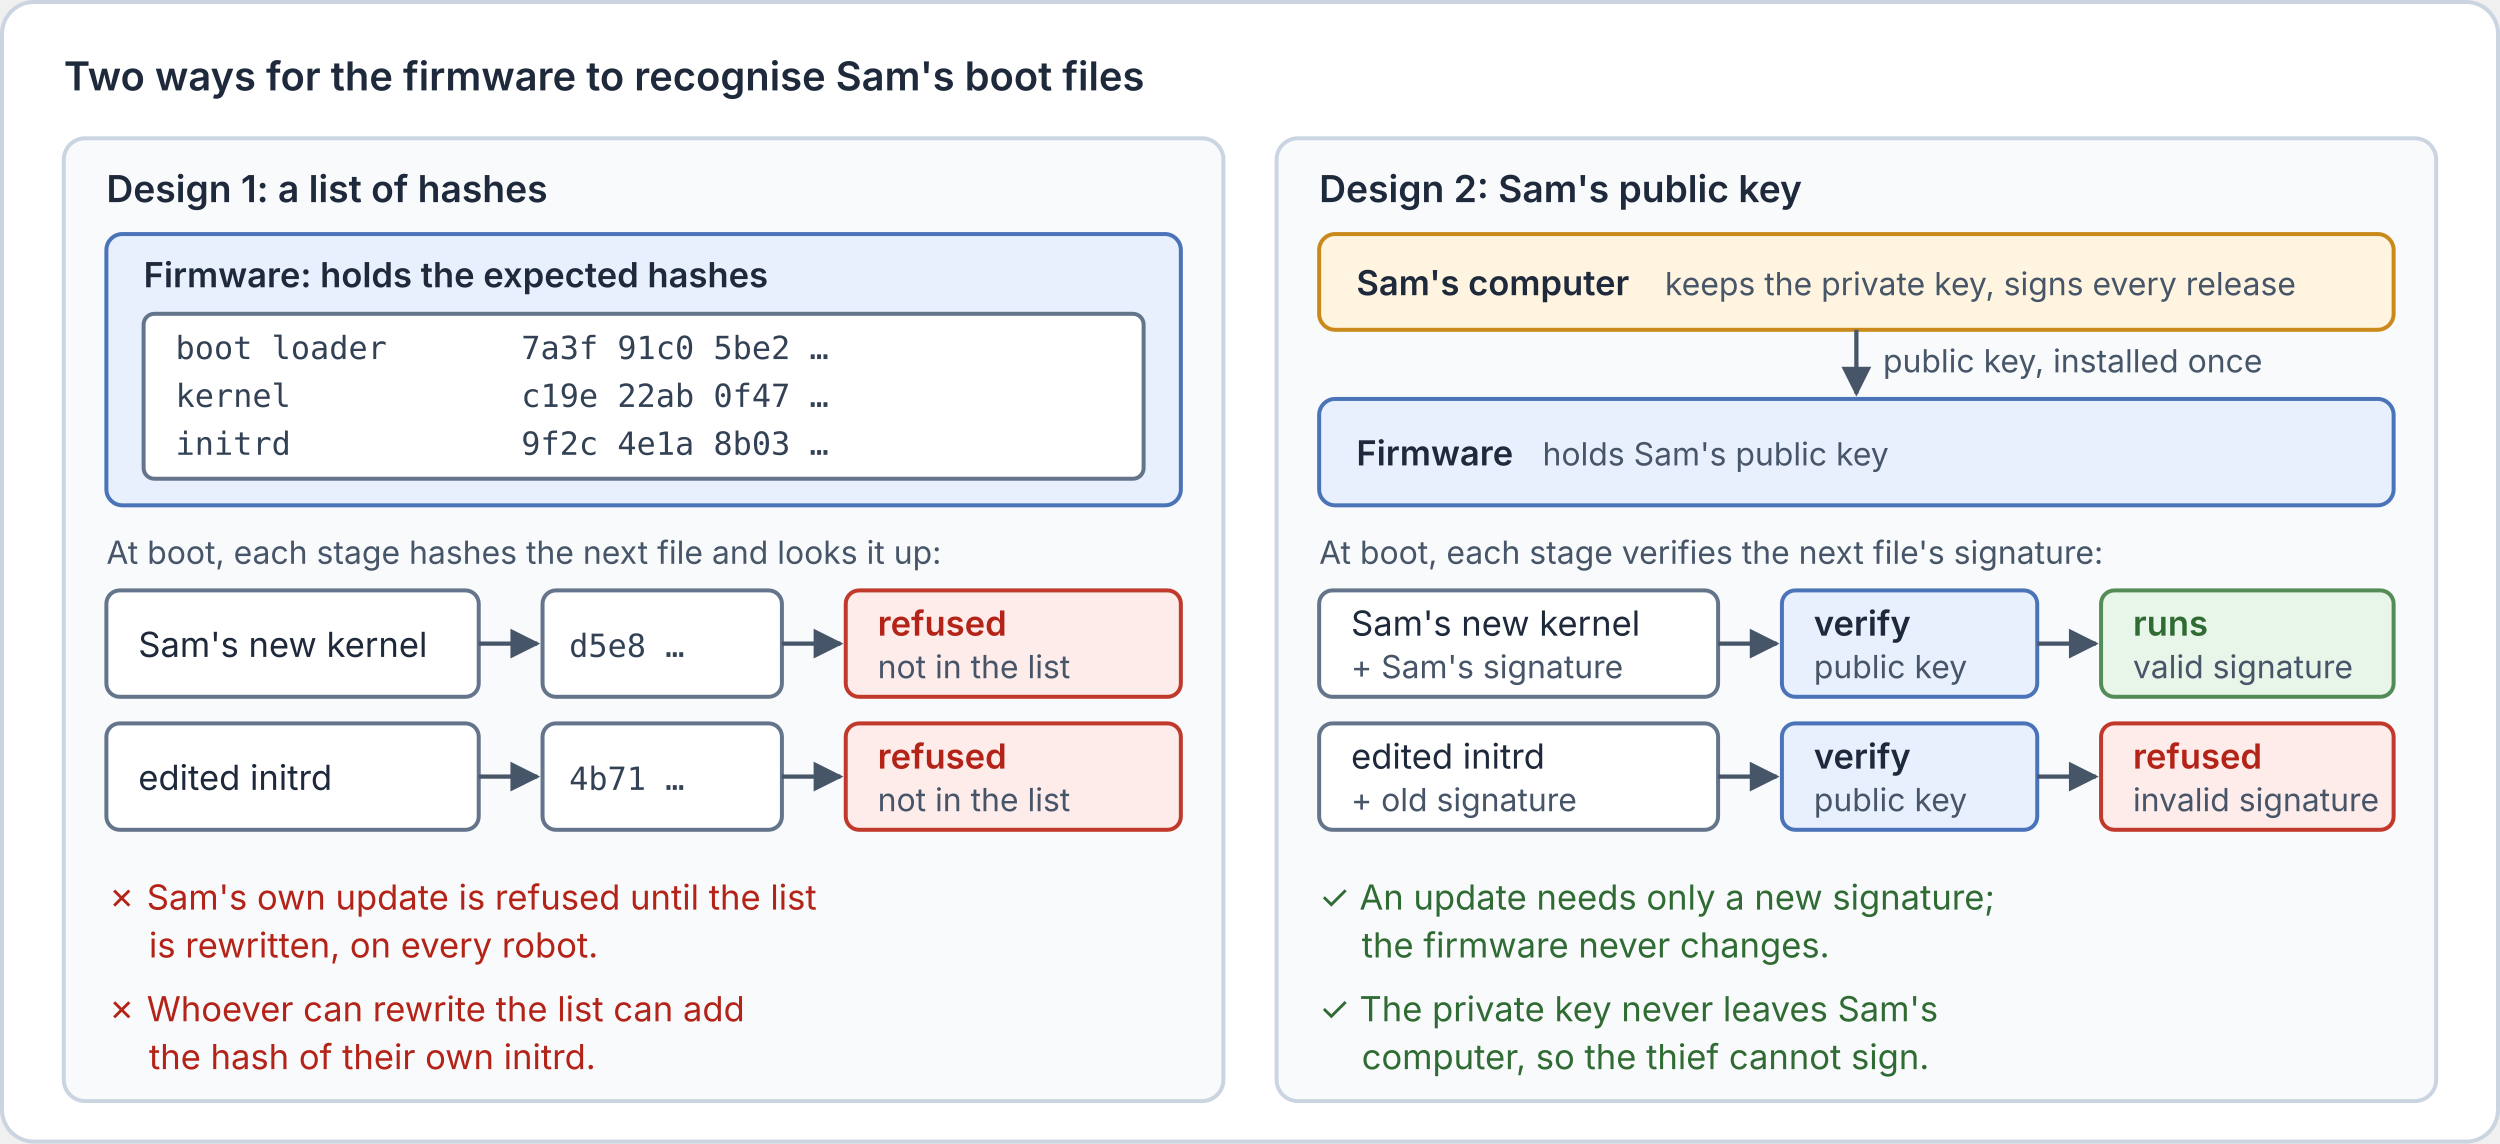
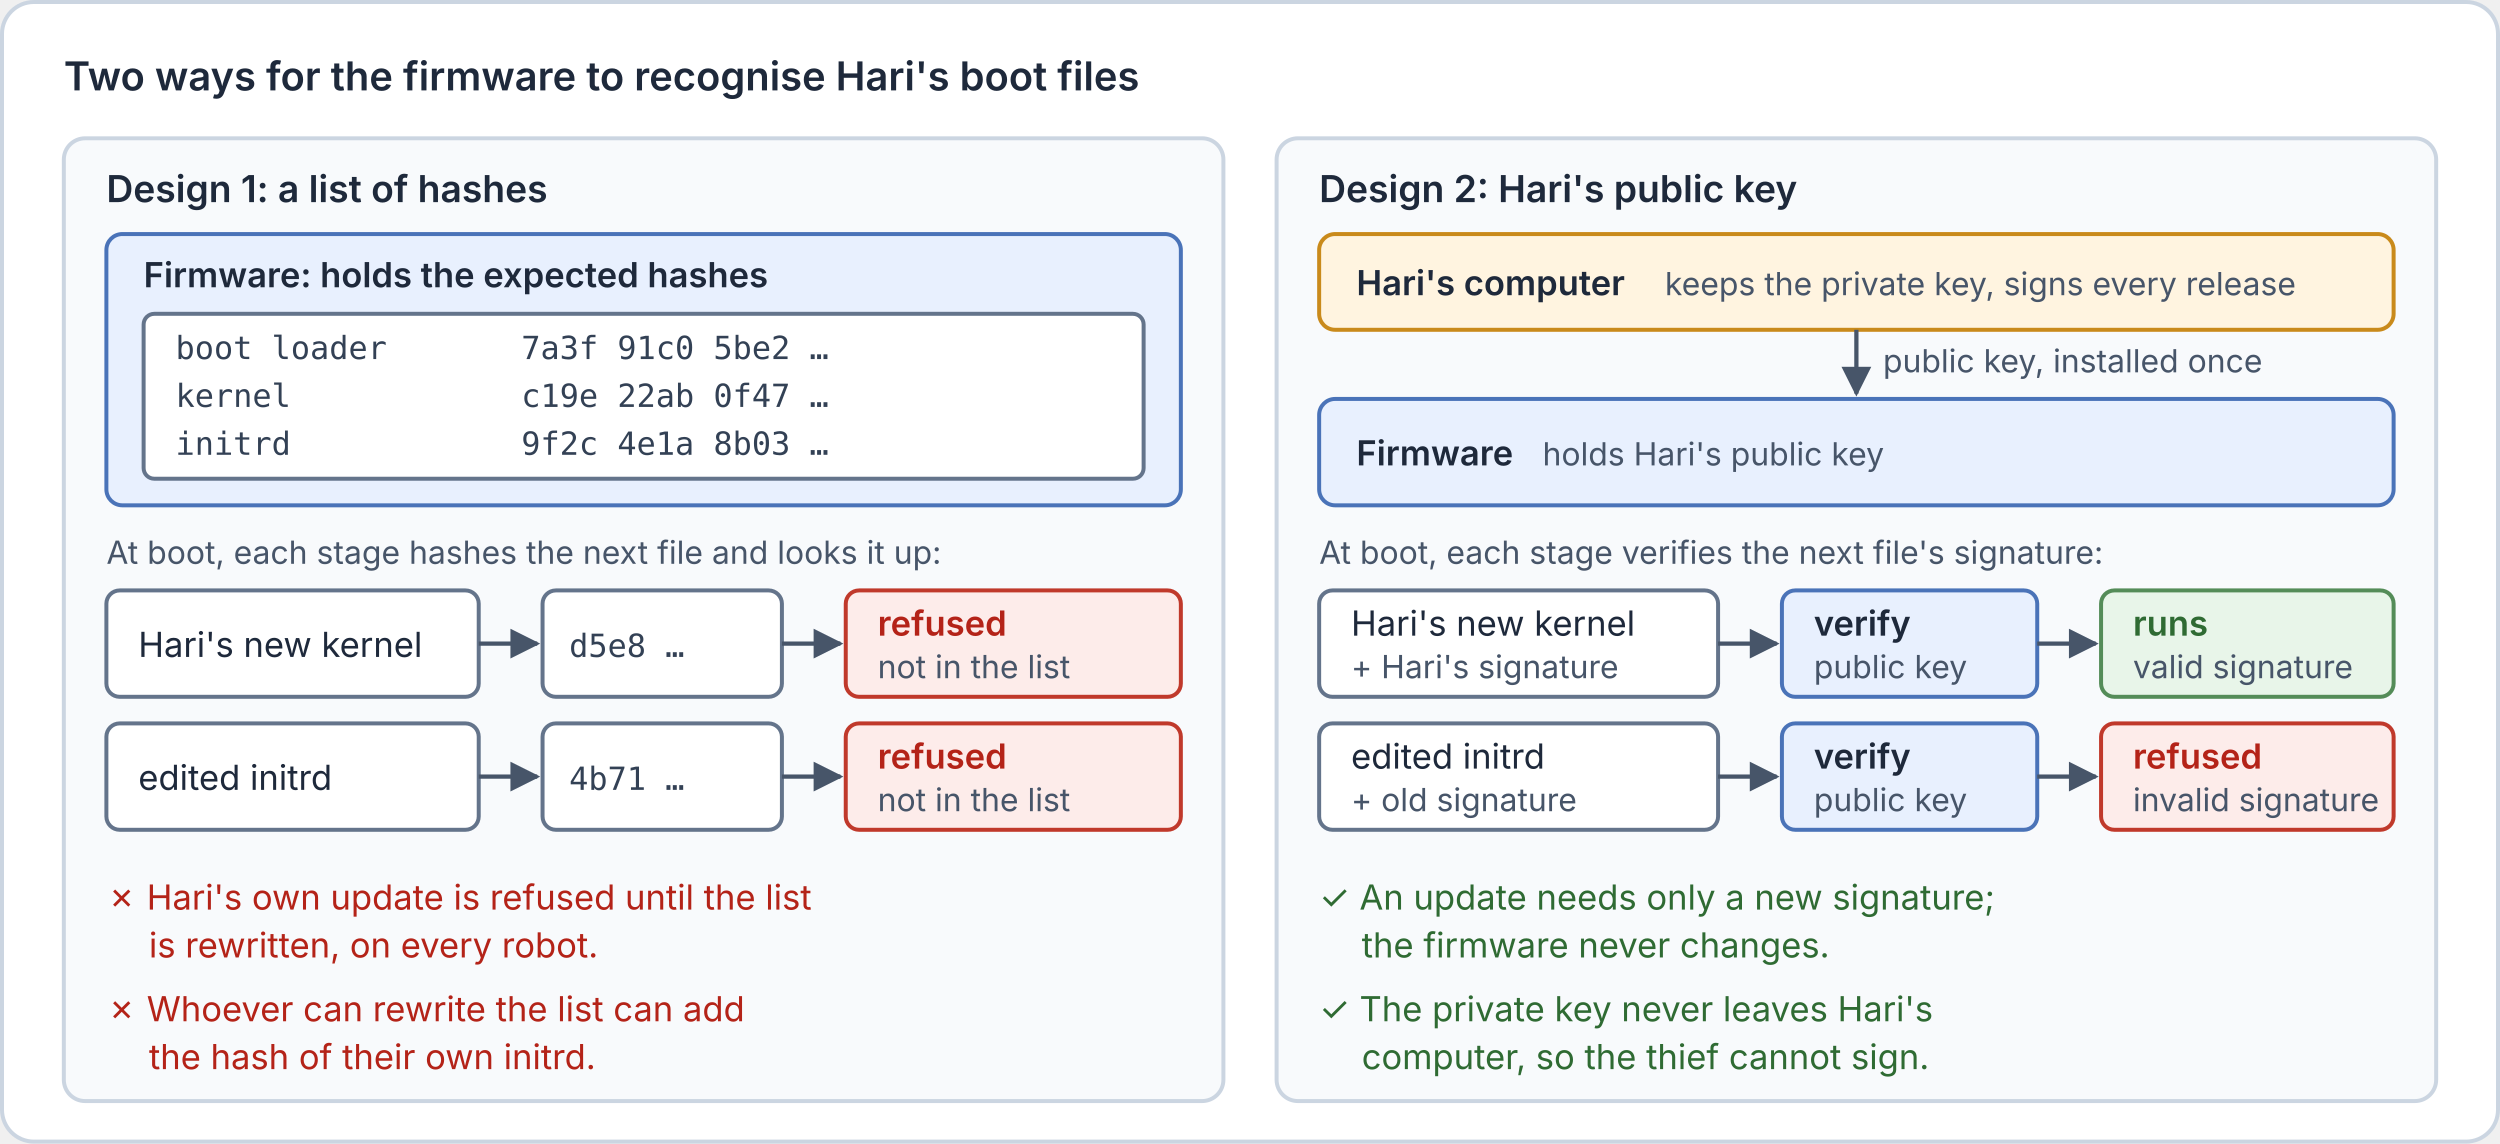
<svg xmlns="http://www.w3.org/2000/svg" viewBox="0 0 940 430" width="940" height="430">
  <style>
    text { font-family: Inter, "Segoe UI", Helvetica, Arial, sans-serif; font-size: 14px; fill: #1e293b; }
    .t { font-weight: 600; }
    .h { font-weight: 600; font-size: 15px; }
    .s { font-size: 12px; fill: #475569; }
    .m { font-size: 13px; }
    .c { text-anchor: middle; }
    .mono { font-family: "JetBrains Mono", "DejaVu Sans Mono", Menlo, monospace; font-size: 12px; fill: #334155; }
    .red { fill: #b42318; }
    .green { fill: #2f6b33; }
    rect { stroke-width: 1.5; }
    .bg { fill: #ffffff; stroke: #cbd5e1; }
    .panel { fill: #f8fafc; stroke: #cbd5e1; }
    .fw { fill: #e8f0fe; stroke: #4a73b8; }
    .key { fill: #fff4e0; stroke: #c98a1b; }
    .w { fill: #ffffff; stroke: #64748b; }
    .ok { fill: #e8f5e9; stroke: #548c58; }
    .bad { fill: #fdecea; stroke: #c0392b; }
    .ar { stroke: #475569; stroke-width: 1.6; fill: none; marker-end: url(#a); }
  </style>
  <defs>
    <marker id="a" viewBox="0 0 10 10" refX="9" refY="5" markerWidth="7" markerHeight="7" orient="auto">
      <path d="M0,0 L10,5 L0,10 z" fill="#475569" />
    </marker>
  </defs>
  <rect class="bg" x="0.75" y="0.75" width="938.5" height="428.5" rx="12" />
-   <text class="h" x="24" y="34">Two ways for the firmware to recognise Sam's boot files</text>
+   <text class="h" x="24" y="34">Two ways for the firmware to recognise Hari's boot files</text>
  <rect class="panel" x="24" y="52" width="436" height="362" rx="8" />
  <text class="t" x="40" y="76">Design 1: a list of hashes</text>
  <rect class="fw" x="40" y="88" width="404" height="102" rx="6" />
  <text class="t m" x="54" y="108">Firmware: holds the expected hashes</text>
  <rect class="w" x="54" y="118" width="376" height="62" rx="4" />
  <text class="mono" x="66" y="135">boot loader</text>
  <text class="mono" x="196" y="135">7a3f 91c0 5be2 …</text>
  <text class="mono" x="66" y="153">kernel</text>
  <text class="mono" x="196" y="153">c19e 22ab 0f47 …</text>
  <text class="mono" x="66" y="171">initrd</text>
  <text class="mono" x="196" y="171">9f2c 4e1a 8b03 …</text>
  <text class="s" x="40" y="212">At boot, each stage hashes the next file and looks it up:</text>
  <rect class="w" x="40" y="222" width="140" height="40" rx="5" />
-   <text class="m" x="52" y="247">Sam's new kernel</text>
+   <text class="m" x="52" y="247">Hari's new kernel</text>
  <path class="ar" d="M180,242 H202" />
  <rect class="w" x="204" y="222" width="90" height="40" rx="5" />
  <text class="mono" x="214" y="247">d5e8 …</text>
  <path class="ar" d="M294,242 H316" />
  <rect class="bad" x="318" y="222" width="126" height="40" rx="5" />
  <text class="t red m" x="330" y="239">refused</text>
  <text class="s" x="330" y="255">not in the list</text>
  <rect class="w" x="40" y="272" width="140" height="40" rx="5" />
  <text class="m" x="52" y="297">edited initrd</text>
  <path class="ar" d="M180,292 H202" />
  <rect class="w" x="204" y="272" width="90" height="40" rx="5" />
  <text class="mono" x="214" y="297">4b71 …</text>
  <path class="ar" d="M294,292 H316" />
  <rect class="bad" x="318" y="272" width="126" height="40" rx="5" />
  <text class="t red m" x="330" y="289">refused</text>
  <text class="s" x="330" y="305">not in the list</text>
-   <text class="m red" x="40" y="342">✗ Sam's own update is refused until the list</text>
+   <text class="m red" x="40" y="342">✗ Hari's own update is refused until the list</text>
  <text class="m red" x="56" y="360">is rewritten, on every robot.</text>
  <text class="m red" x="40" y="384">✗ Whoever can rewrite the list can add</text>
  <text class="m red" x="56" y="402">the hash of their own initrd.</text>
  <rect class="panel" x="480" y="52" width="436" height="362" rx="8" />
-   <text class="t" x="496" y="76">Design 2: Sam's public key</text>
+   <text class="t" x="496" y="76">Design 2: Hari's public key</text>
  <rect class="key" x="496" y="88" width="404" height="36" rx="6" />
-   <text class="t m" x="510" y="111">Sam's computer</text>
+   <text class="t m" x="510" y="111">Hari's computer</text>
  <text class="s" x="626" y="111">keeps the private key, signs every release</text>
  <path class="ar" d="M698,124 V148" />
  <text class="s" x="708" y="140">public key, installed once</text>
  <rect class="fw" x="496" y="150" width="404" height="40" rx="6" />
  <text class="t m" x="510" y="175">Firmware</text>
-   <text class="s" x="580" y="175">holds Sam's public key</text>
+   <text class="s" x="580" y="175">holds Hari's public key</text>
  <text class="s" x="496" y="212">At boot, each stage verifies the next file's signature:</text>
  <rect class="w" x="496" y="222" width="150" height="40" rx="5" />
-   <text class="m" x="508" y="239">Sam's new kernel</text>
-   <text class="s" x="508" y="255">+ Sam's signature</text>
+   <text class="m" x="508" y="239">Hari's new kernel</text>
+   <text class="s" x="508" y="255">+ Hari's signature</text>
  <path class="ar" d="M646,242 H668" />
  <rect class="fw" x="670" y="222" width="96" height="40" rx="5" />
  <text class="t m" x="682" y="239">verify</text>
  <text class="s" x="682" y="255">public key</text>
  <path class="ar" d="M766,242 H788" />
  <rect class="ok" x="790" y="222" width="110" height="40" rx="5" />
  <text class="t green m" x="802" y="239">runs</text>
  <text class="s" x="802" y="255">valid signature</text>
  <rect class="w" x="496" y="272" width="150" height="40" rx="5" />
  <text class="m" x="508" y="289">edited initrd</text>
  <text class="s" x="508" y="305">+ old signature</text>
  <path class="ar" d="M646,292 H668" />
  <rect class="fw" x="670" y="272" width="96" height="40" rx="5" />
  <text class="t m" x="682" y="289">verify</text>
  <text class="s" x="682" y="305">public key</text>
  <path class="ar" d="M766,292 H788" />
  <rect class="bad" x="790" y="272" width="110" height="40" rx="5" />
  <text class="t red m" x="802" y="289">refused</text>
  <text class="s" x="802" y="305">invalid signature</text>
  <text class="m green" x="496" y="342">✓ An update needs only a new signature;</text>
  <text class="m green" x="512" y="360">the firmware never changes.</text>
-   <text class="m green" x="496" y="384">✓ The private key never leaves Sam's</text>
+   <text class="m green" x="496" y="384">✓ The private key never leaves Hari's</text>
  <text class="m green" x="512" y="402">computer, so the thief cannot sign.</text>
</svg>
